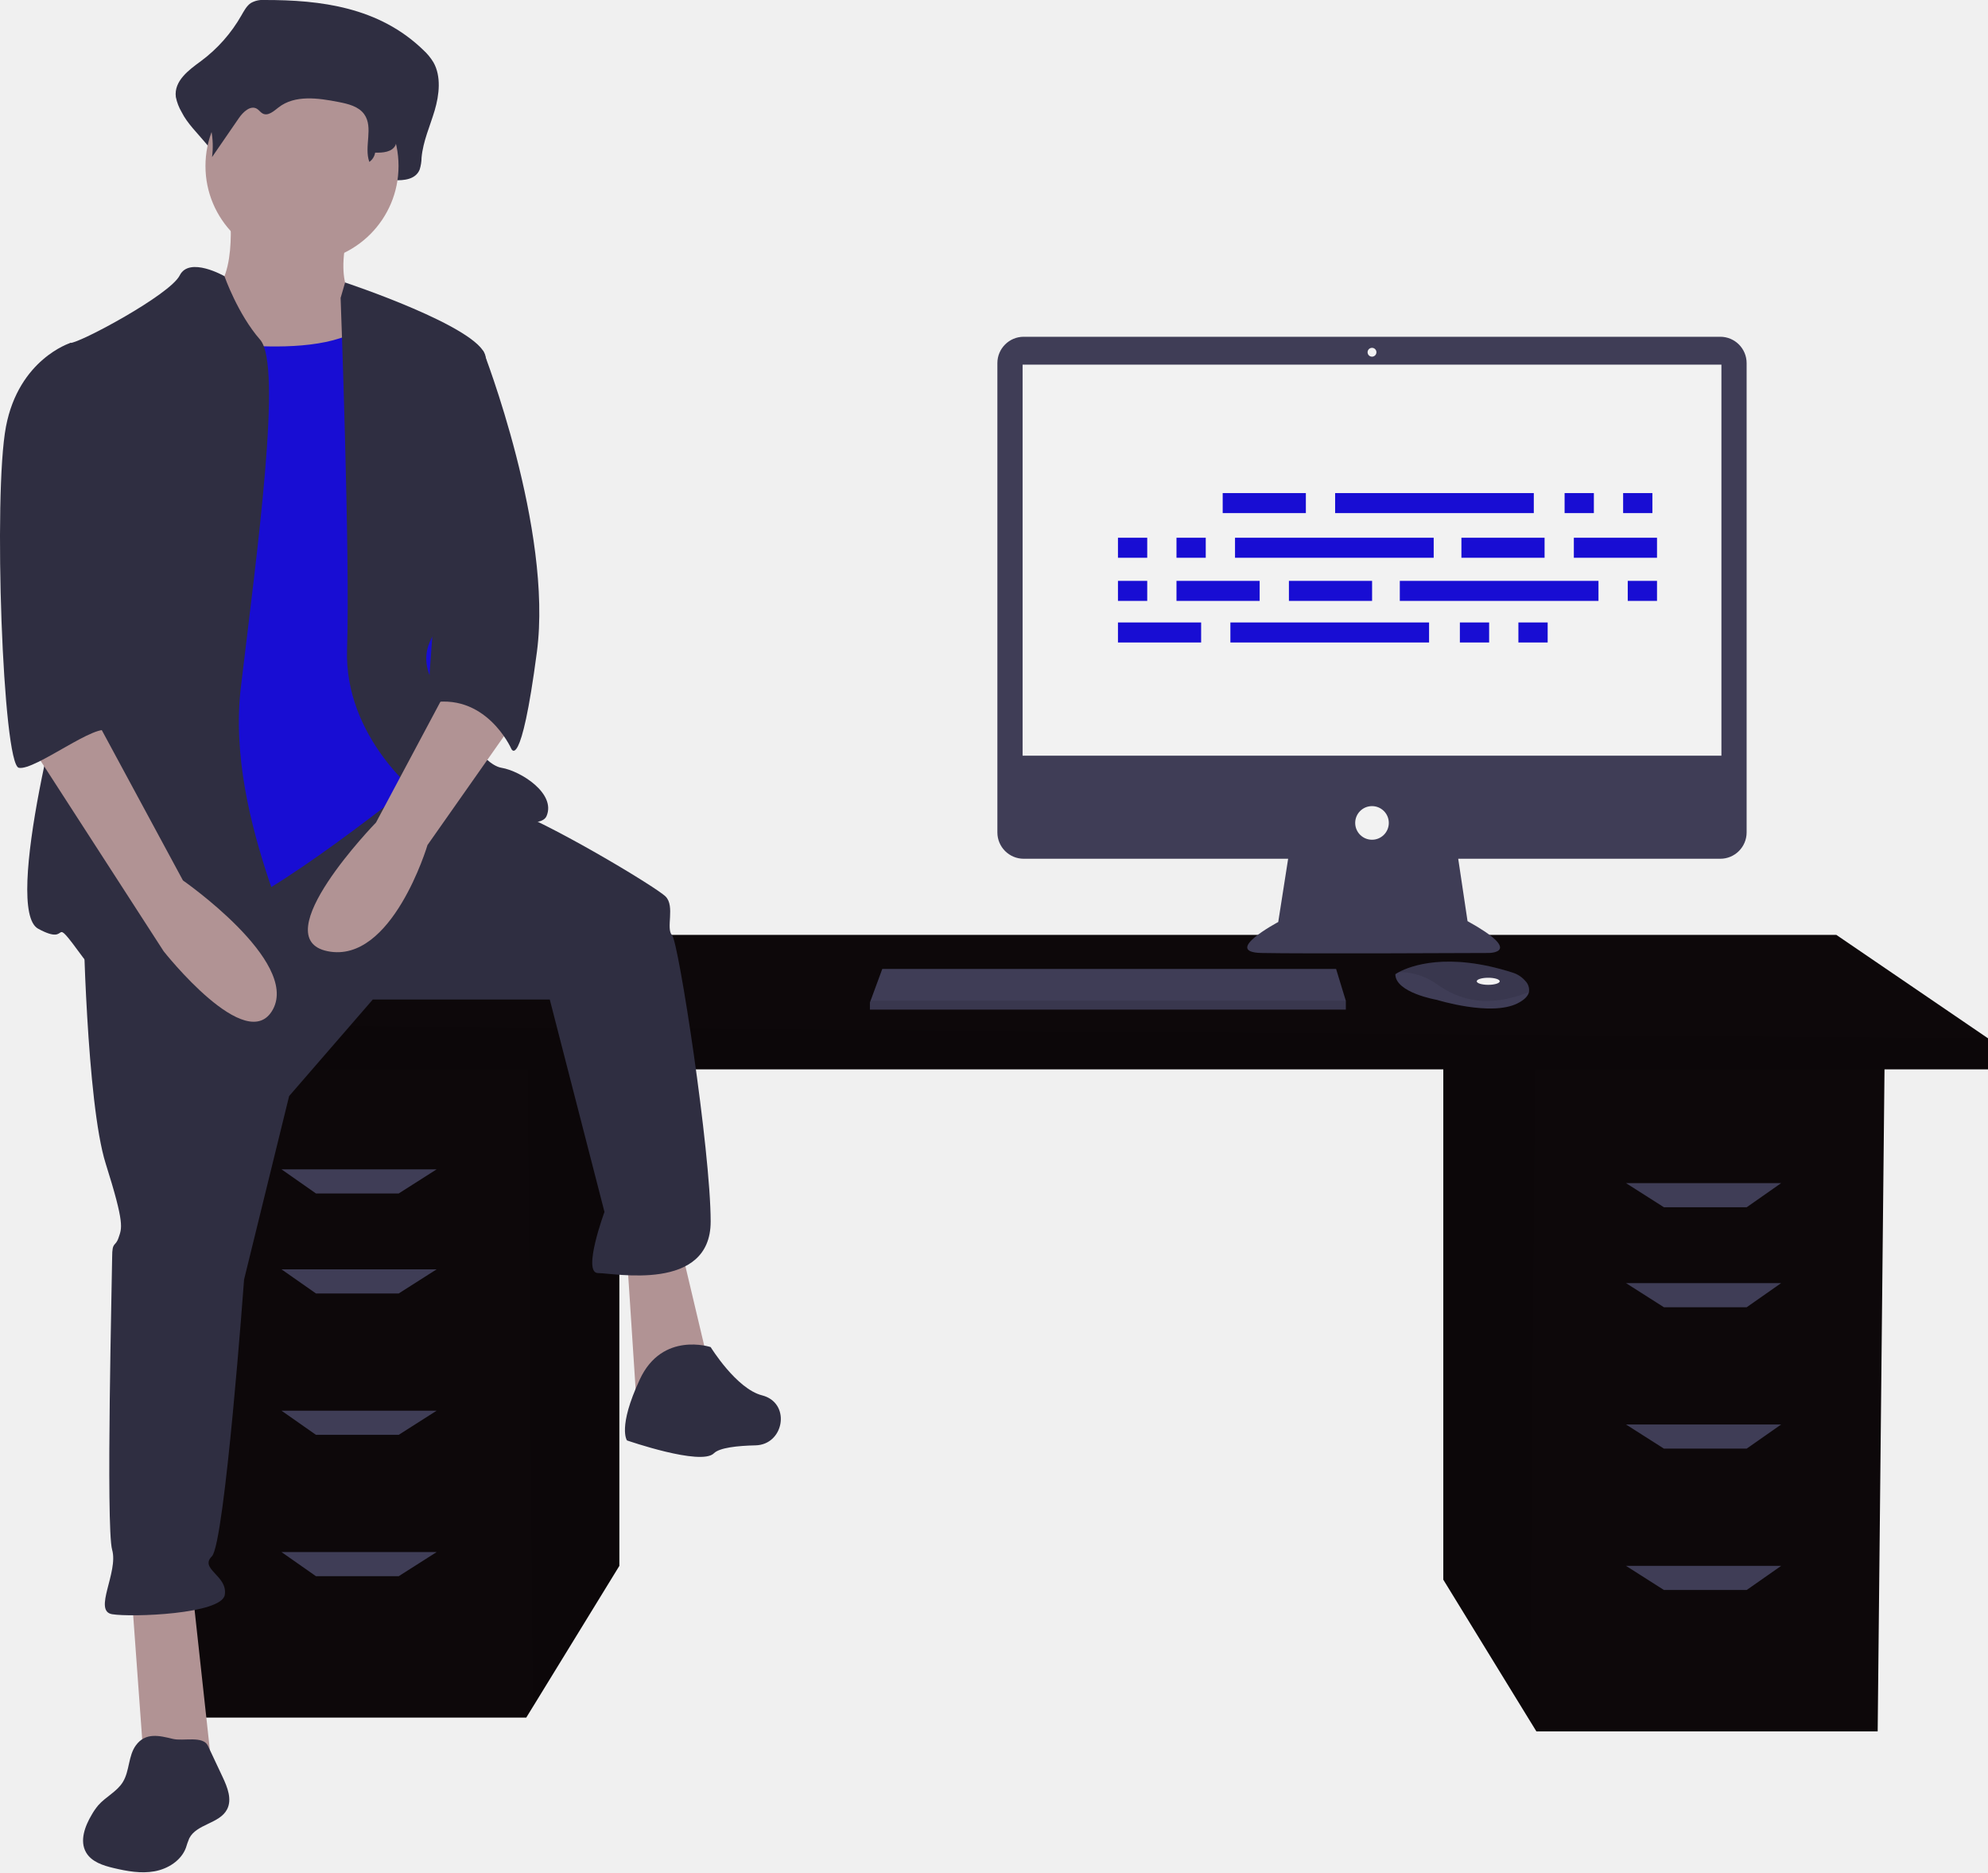
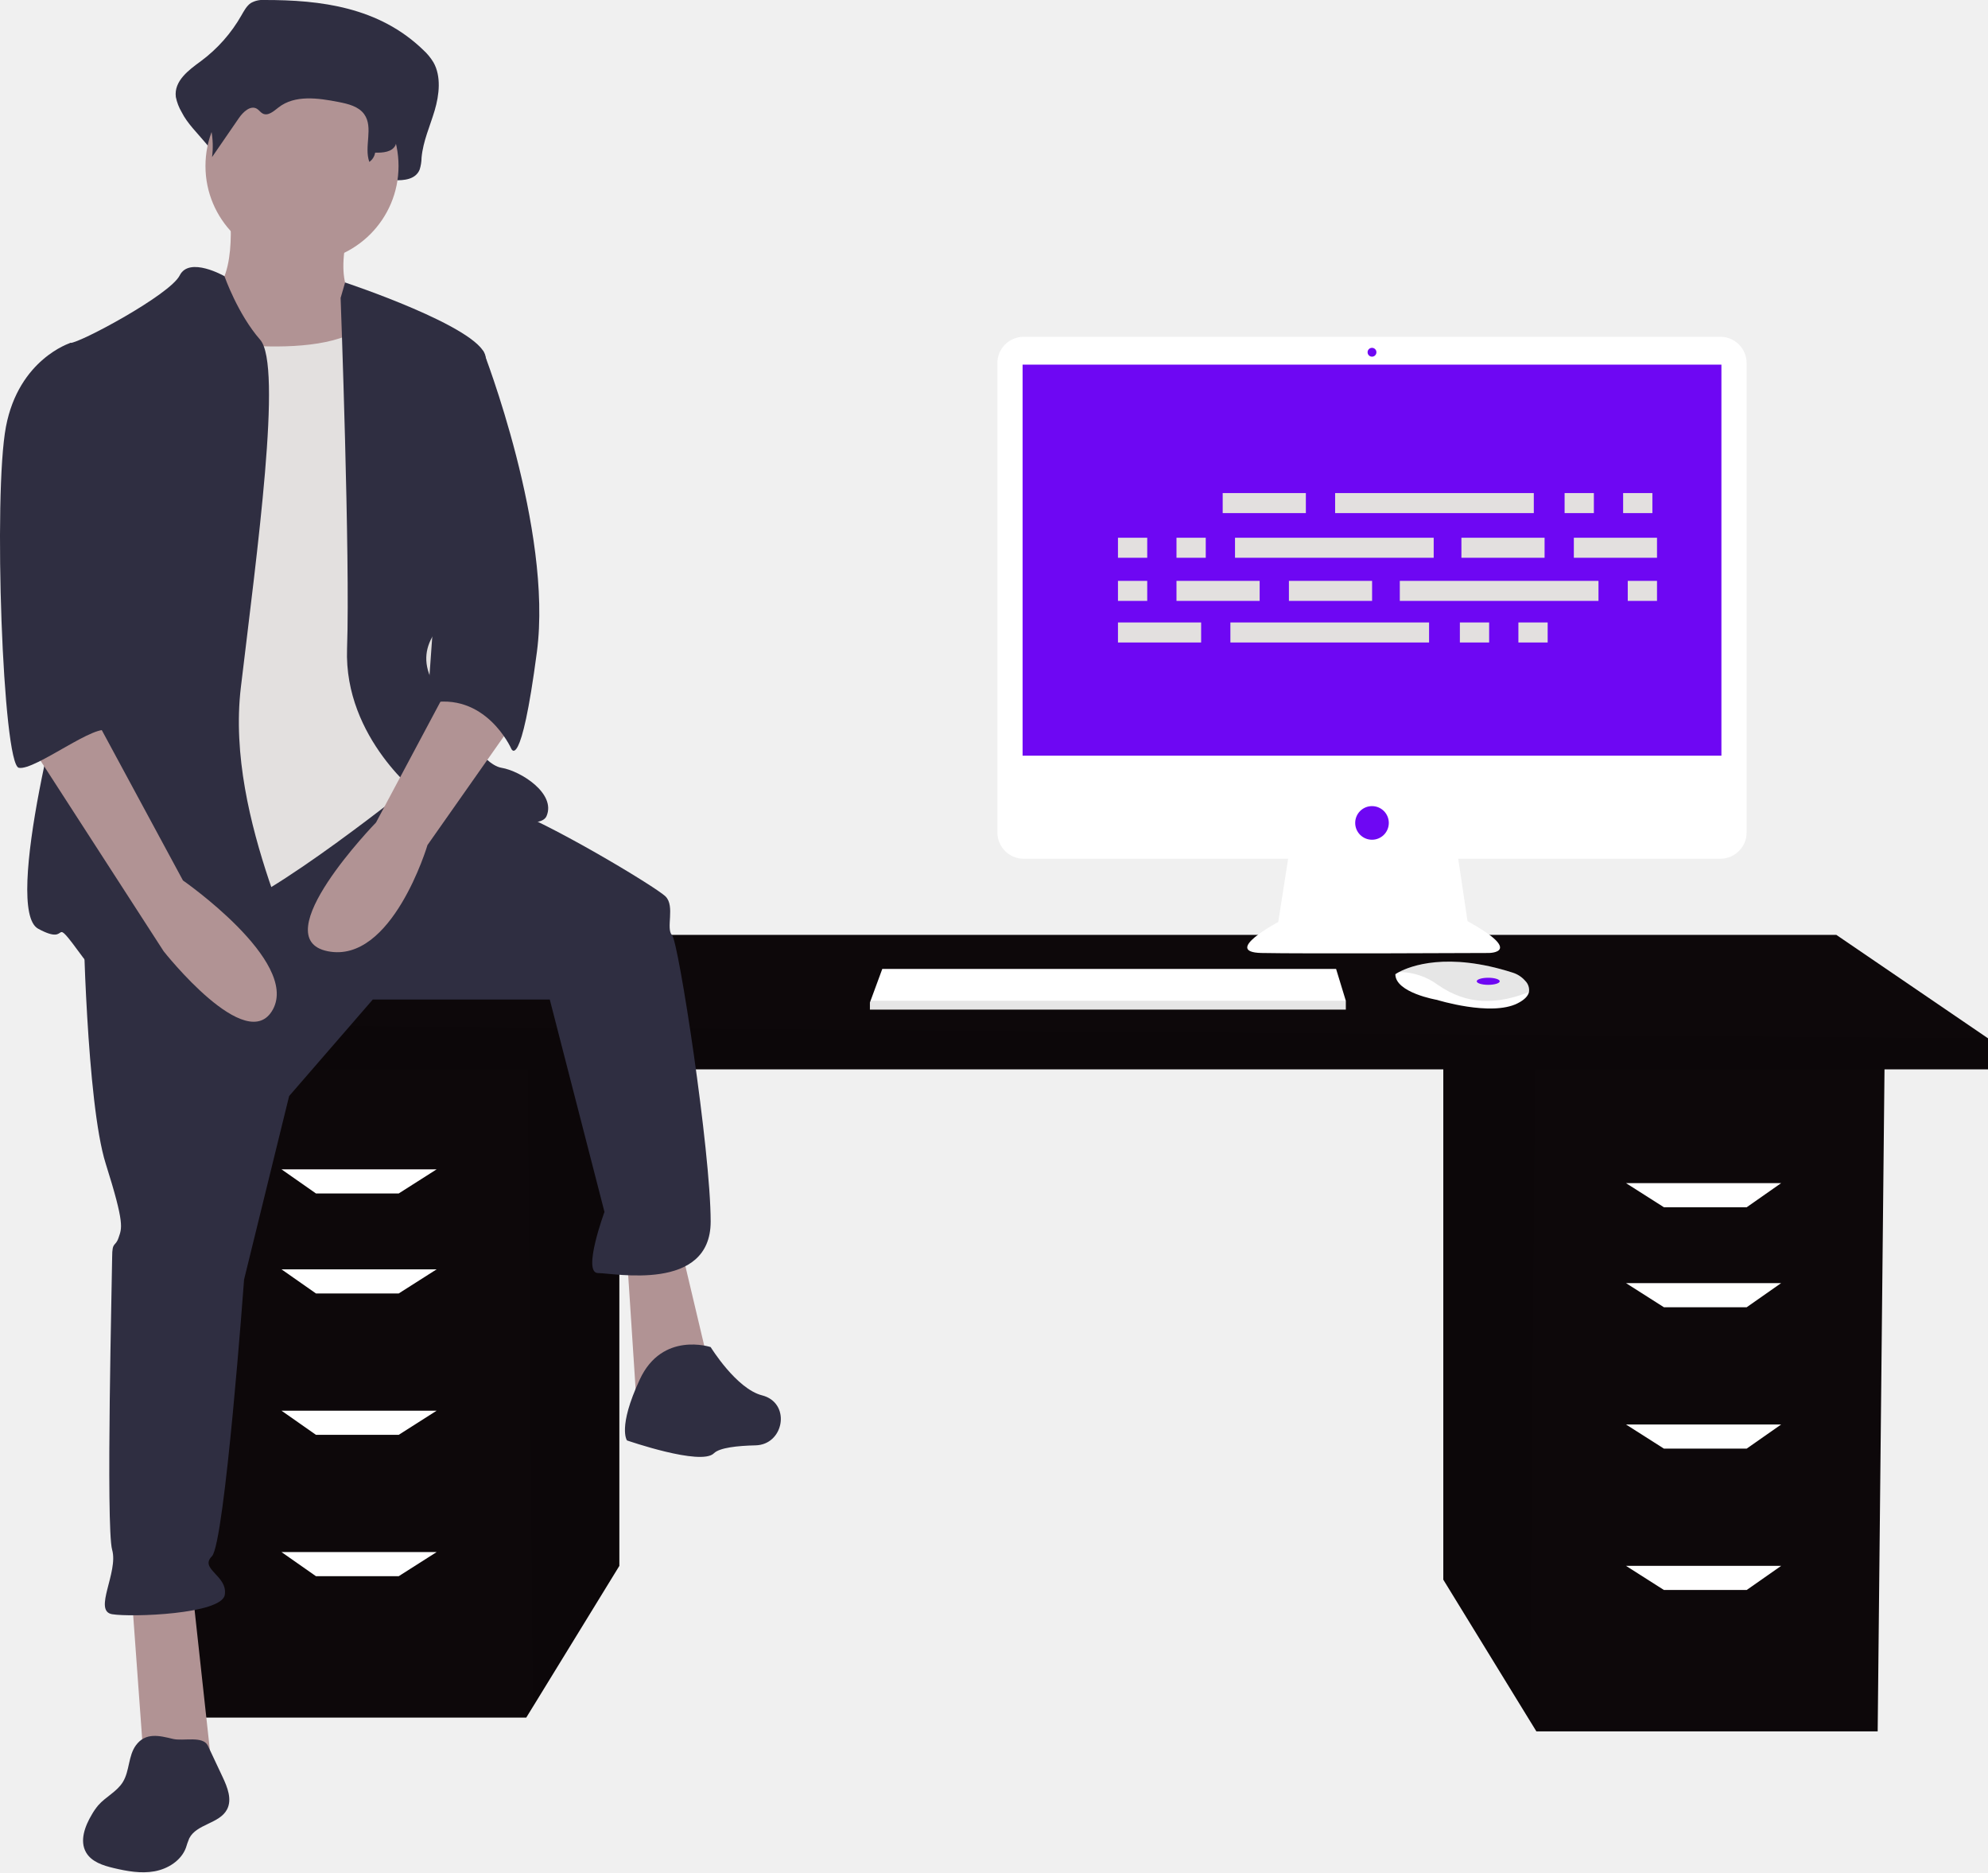
<svg xmlns="http://www.w3.org/2000/svg" data-name="Layer 1" width="711.188" height="669.683" viewBox="0 0 711.188 669.683">
  <polygon points="516.326 380.018 516.326 565.013 547.27 615.443 549.625 619.279 671.722 619.279 674.189 380.018 516.326 380.018" fill="#0D080A" />
  <polygon points="516.326 380.018 516.326 565.013 547.27 615.443 549.169 380.018 516.326 380.018" opacity="0.1" />
  <polygon points="221.566 375.084 221.566 560.08 190.622 610.51 188.267 614.345 66.17 614.345 63.703 375.084 221.566 375.084" fill="#0D080A" />
  <polygon points="221.566 375.084 221.566 560.08 190.622 610.51 188.723 375.084 221.566 375.084" opacity="0.1" />
  <polygon points="711.188 371.385 711.188 382.484 47.67 382.484 47.67 366.451 109.335 334.385 656.923 334.385 711.188 371.385" fill="#0D080A" />
  <polygon points="711.188 371.385 711.188 382.484 47.67 382.484 47.67 366.451 711.188 371.385" opacity="0.1" />
-   <polygon points="142.635 426.883 113.035 426.883 100.702 418.25 156.201 418.25 142.635 426.883" fill="#3f3d56" />
-   <polygon points="142.635 462.649 113.035 462.649 100.702 454.016 156.201 454.016 142.635 462.649" fill="#3f3d56" />
-   <polygon points="142.635 513.215 113.035 513.215 100.702 504.581 156.201 504.581 142.635 513.215" fill="#3f3d56" />
-   <polygon points="142.635 563.78 113.035 563.78 100.702 555.147 156.201 555.147 142.635 563.78" fill="#3f3d56" />
-   <polygon points="595.257 431.816 624.857 431.816 637.19 423.183 581.691 423.183 595.257 431.816" fill="#3f3d56" />
-   <polygon points="595.257 467.582 624.857 467.582 637.19 458.949 581.691 458.949 595.257 467.582" fill="#3f3d56" />
-   <polygon points="595.257 518.148 624.857 518.148 637.19 509.515 581.691 509.515 595.257 518.148" fill="#3f3d56" />
-   <polygon points="595.257 568.713 624.857 568.713 637.19 560.08 581.691 560.08 595.257 568.713" fill="#3f3d56" />
-   <path d="M859.82,235.615H610.634a9.423,9.423,0,0,0-9.424,9.424V412.897a9.423,9.423,0,0,0,9.424,9.424h94.593l-3.544,22.626s-20.253,10.759-6.013,11.076,81.328,0,81.328,0,12.974,0-7.595-11.392l-3.334-22.31h93.75a9.423,9.423,0,0,0,9.424-9.424V245.039A9.423,9.423,0,0,0,859.82,235.615Z" transform="translate(-244.406 -115.1587)" fill="#3f3d56" />
-   <rect x="365.823" y="130.424" width="249.996" height="139.871" fill="#f2f2f2" />
-   <circle cx="490.821" cy="125.994" r="1.582" fill="#f2f2f2" />
-   <circle cx="490.821" cy="294.346" r="6.013" fill="#f2f2f2" />
-   <polygon points="481.452 357.952 481.452 361.117 311.202 361.117 311.202 358.585 311.436 357.952 315.632 346.56 477.971 346.56 481.452 357.952" fill="#3f3d56" />
-   <path d="M791.376,470.013c-.31,1.326-1.481,2.725-4.127,4.047-9.493,4.747-28.797-1.266-28.797-1.266s-14.873-2.532-14.873-9.177a11.866,11.866,0,0,1,1.304-.775c3.991-2.112,17.225-7.322,40.691.221a9.786,9.786,0,0,1,4.46,2.923A4.667,4.667,0,0,1,791.376,470.013Z" transform="translate(-244.406 -115.1587)" fill="#3f3d56" />
+   <polygon points="142.635 426.883 113.035 426.883 100.702 418.25 156.201 418.25 142.635 426.883" fill="#FFFFFF" />
+   <polygon points="142.635 462.649 113.035 462.649 100.702 454.016 156.201 454.016 142.635 462.649" fill="#FFFFFF" />
+   <polygon points="142.635 513.215 113.035 513.215 100.702 504.581 156.201 504.581 142.635 513.215" fill="#FFFFFF" />
+   <polygon points="142.635 563.78 113.035 563.78 100.702 555.147 156.201 555.147 142.635 563.78" fill="#FFFFFF" />
+   <polygon points="595.257 431.816 624.857 431.816 637.19 423.183 581.691 423.183 595.257 431.816" fill="#FFFFFF" />
+   <polygon points="595.257 467.582 624.857 467.582 637.19 458.949 581.691 458.949 595.257 467.582" fill="#FFFFFF" />
+   <polygon points="595.257 518.148 624.857 518.148 637.19 509.515 581.691 509.515 595.257 518.148" fill="#FFFFFF" />
+   <polygon points="595.257 568.713 624.857 568.713 637.19 560.08 581.691 560.08 595.257 568.713" fill="#FFFFFF" />
+   <path d="M859.82,235.615H610.634a9.423,9.423,0,0,0-9.424,9.424V412.897a9.423,9.423,0,0,0,9.424,9.424h94.593l-3.544,22.626s-20.253,10.759-6.013,11.076,81.328,0,81.328,0,12.974,0-7.595-11.392l-3.334-22.31h93.75a9.423,9.423,0,0,0,9.424-9.424V245.039A9.423,9.423,0,0,0,859.82,235.615Z" transform="translate(-244.406 -115.1587)" fill="#FFFFFF" />
+   <rect x="365.823" y="130.424" width="249.996" height="139.871" fill="#6E07F3" />
+   <circle cx="490.821" cy="125.994" r="1.582" fill="#6E07F3" />
+   <circle cx="490.821" cy="294.346" r="6.013" fill="#6E07F3" />
+   <polygon points="481.452 357.952 481.452 361.117 311.202 361.117 311.202 358.585 311.436 357.952 315.632 346.56 477.971 346.56 481.452 357.952" fill="#FFFFFF" />
+   <path d="M791.376,470.013c-.31,1.326-1.481,2.725-4.127,4.047-9.493,4.747-28.797-1.266-28.797-1.266s-14.873-2.532-14.873-9.177a11.866,11.866,0,0,1,1.304-.775c3.991-2.112,17.225-7.322,40.691.221a9.786,9.786,0,0,1,4.46,2.923A4.667,4.667,0,0,1,791.376,470.013Z" transform="translate(-244.406 -115.1587)" fill="#FFFFFF" />
  <path d="M791.376,470.013c-11.62,4.452-21.977,4.785-32.607-2.598a23.343,23.343,0,0,0-13.886-4.573c3.991-2.112,17.225-7.322,40.691.221a9.786,9.786,0,0,1,4.46,2.923A4.667,4.667,0,0,1,791.376,470.013Z" transform="translate(-244.406 -115.1587)" opacity="0.1" />
-   <ellipse cx="532.4" cy="350.99" rx="4.114" ry="1.266" fill="#f2f2f2" />
+   <ellipse cx="532.4" cy="350.99" rx="4.114" ry="1.266" fill="#6E07F3" />
  <polygon points="481.452 357.952 481.452 361.117 311.202 361.117 311.202 358.585 311.436 357.952 481.452 357.952" opacity="0.1" />
  <path d="M339.068,115.159a8.554,8.554,0,0,0-4.961,1.108c-1.476,1.011-2.406,2.782-3.356,4.429a52.986,52.986,0,0,1-14.434,16.305c-4.289,3.142-9.742,7.06-9.008,12.853a17.372,17.372,0,0,0,2.091,5.426c3.957,7.987,14.754,14.159,13.692,23.273,3.931-6.581-1.327-9.835,2.604-16.416,1.872-3.134,5.124-6.672,7.951-4.704.946.659,1.568,1.841,2.553,2.419,2.351,1.38,4.853-1.258,6.934-3.126,7.177-6.443,17.383-4.755,26.314-2.747,4.216.948,8.847,2.191,11.34,6.221,3.277,5.298-3.113,11.02-4.728,17.01a3.264,3.264,0,0,0,3.503,4.062c2.68-.264,5.854-.481,6.013-1.657,3.372.12,7.503-.262,8.947-3.772a14.762,14.762,0,0,0,.693-4.293c.53-5.897,3.033-11.277,4.691-16.89s2.379-12.191-.419-17.167a19.864,19.864,0,0,0-3.666-4.456C379.94,117.67,359.063,115.136,339.068,115.159Z" transform="translate(-244.406 -115.1587)" fill="#2f2e41" />
  <path d="M326.544,190.064s3.453,28.778-9.209,31.081,11.511,41.441,11.511,41.441l57.557,6.907-13.814-46.045s-9.209-3.453-3.453-26.476S326.544,190.064,326.544,190.064Z" transform="translate(-244.406 -115.1587)" fill="#B19394" />
  <polygon points="47.028 569.318 51.633 632.631 75.806 632.631 68.9 569.318 47.028 569.318" fill="#B19394" />
  <polygon points="224.303 449.6 227.756 502.552 254.233 491.041 243.872 447.298 224.303 449.6" fill="#B19394" />
  <path d="M274.167,442.738s1.151,66.766,8.058,88.637,5.756,23.023,4.605,26.476-2.302,1.151-2.302,6.907-2.302,96.695,0,104.753-6.907,21.872,0,23.023,39.139,0,40.29-6.907-9.209-9.209-4.605-13.814,11.511-98.998,11.511-98.998l16.116-65.615,29.93-34.534H441.082l19.569,75.975s-8.058,21.872-2.302,21.872,40.29,6.907,40.29-18.418S487.127,451.947,484.825,449.645s1.151-10.36-2.302-13.814-43.743-27.627-58.708-32.232S387.857,393.515,387.857,393.515Z" transform="translate(-244.406 -115.1587)" fill="#2f2e41" />
  <path d="M498.639,596.991s-17.267-5.756-25.325,11.511-4.605,21.872-4.605,21.872,26.476,9.209,31.081,4.605c2.003-2.003,8.365-2.699,14.913-2.846,9.973-.224,12.626-14.333,3.207-17.619q-.421-.147-.853-.255C507.848,611.955,498.639,596.991,498.639,596.991Z" transform="translate(-244.406 -115.1587)" fill="#2f2e41" />
  <circle cx="108.038" cy="59.365" r="34.534" fill="#B19394" />
-   <path d="M307.55,235.534s56.406,11.511,70.219-6.907,19.569,51.801,19.569,51.801l6.907,73.673-10.36,40.29s-54.103,43.743-71.37,47.197-43.743,5.756-43.743,5.756,8.058-127.776,8.058-130.078S307.55,235.534,307.55,235.534Z" transform="translate(-244.406 -115.1587)" fill="#180DD3" />
+   <path d="M307.55,235.534s56.406,11.511,70.219-6.907,19.569,51.801,19.569,51.801l6.907,73.673-10.36,40.29s-54.103,43.743-71.37,47.197-43.743,5.756-43.743,5.756,8.058-127.776,8.058-130.078S307.55,235.534,307.55,235.534Z" transform="translate(-244.406 -115.1587)" fill="#E3E0DF" />
  <path d="M324.704,213.945s-12.55-7.189-16.003-.282S273.016,237.836,269.562,237.836s6.907,95.544,2.302,107.056S245.389,440.436,258.051,447.343s3.453-6.907,16.116,10.36,74.824,17.267,78.277,10.36-27.627-58.708-21.872-107.056,14.965-115.114,6.907-124.323S324.704,213.945,324.704,213.945Z" transform="translate(-244.406 -115.1587)" fill="#2f2e41" />
  <path d="M366.258,221.72l1.603-5.518s47.895,15.878,50.198,26.238,1.151,82.882-6.907,88.637-19.569,14.965-11.511,28.778,17.267,28.778,24.174,29.93,19.569,9.209,16.116,17.267-44.894-6.907-44.894-6.907-27.627-20.72-26.476-52.952S366.258,221.72,366.258,221.72Z" transform="translate(-244.406 -115.1587)" fill="#2f2e41" />
  <path d="M406.548,357.554l-27.627,51.801s-40.29,41.441-17.267,46.045,35.685-37.987,35.685-37.987l29.93-42.592Z" transform="translate(-244.406 -115.1587)" fill="#B19394" />
  <path d="M340.75,124.195a7.838,7.838,0,0,0-4.039.783,9.413,9.413,0,0,0-2.732,3.131,39.773,39.773,0,0,1-11.75,11.524c-3.491,2.221-7.93,4.99-7.333,9.084a11.359,11.359,0,0,0,1.702,3.835,30.163,30.163,0,0,1,3.665,18.801l9.6-13.954c1.524-2.215,4.171-4.715,6.472-3.324.77.466,1.276,1.301,2.078,1.71,1.914.975,3.95-.889,5.644-2.21,5.842-4.554,14.15-3.361,21.421-1.942,3.432.67,7.202,1.549,9.231,4.397,3.372,4.733-.149,11.572,1.819,17.04a5.023,5.023,0,0,0,2.079-3.317c2.745.085,6.107-.185,7.283-2.666a9.188,9.188,0,0,0,.564-3.034c.432-4.168,2.469-7.971,3.819-11.938s1.937-8.616-.341-12.133a14.681,14.681,0,0,0-2.984-3.149C374.022,125.97,357.027,124.178,340.75,124.195Z" transform="translate(-244.406 -115.1587)" fill="#2f2e41" />
  <path d="M406.548,237.836l10.725,2.847s24.96,63.919,19.204,107.662-9.209,34.534-9.209,34.534-9.209-20.72-29.93-16.116Z" transform="translate(-244.406 -115.1587)" fill="#2f2e41" />
  <path d="M293.029,739.422c-2.776,3.772-2.219,9.165-4.678,13.151-2.131,3.455-6.148,5.267-8.814,8.329a22.326,22.326,0,0,0-2.266,3.26c-2.473,4.143-4.483,9.452-2.048,13.616,1.959,3.35,6.078,4.66,9.855,5.552,4.774,1.128,9.734,2.031,14.564,1.169s9.549-3.819,11.271-8.412a32.5,32.5,0,0,1,1.205-3.401c2.617-5.153,10.827-5.209,13.506-10.33,1.875-3.584.151-7.916-1.571-11.576l-5.261-11.177c-1.746-3.709-8.824-1.576-12.513-2.465C301.465,735.978,296.491,734.701,293.029,739.422Z" transform="translate(-244.406 -115.1587)" fill="#2f2e41" />
  <path d="M254.598,380.577l48.348,74.824s29.93,37.987,39.139,20.72-32.232-46.045-32.232-46.045L278.772,372.519Z" transform="translate(-244.406 -115.1587)" fill="#B19394" />
  <path d="M278.772,240.138,269.562,237.836s-18.418,5.756-23.023,29.93-1.151,120.869,4.605,122.02,28.427-16.837,32.056-13.023-7.882-15.756-4.429-26.116S278.772,240.138,278.772,240.138Z" transform="translate(-244.406 -115.1587)" fill="#2f2e41" />
  <g id="f3c2397c-d780-4cc6-97d8-1503d8277a2c" data-name="Group 13">
-     <rect id="ad41612f-86f7-46b2-a964-3a5da7bcf3cf" data-name="Rectangle 55" x="437.407" y="176.363" width="29.752" height="7.163" fill="#180DD3" />
-     <rect id="b9a0b375-cc2a-4c59-8850-661af54e4f62" data-name="Rectangle 56" x="559.722" y="176.363" width="10.468" height="7.163" fill="#180DD3" />
-     <rect id="e174c2ab-9bc5-41ec-b37c-b06fbf8a9878" data-name="Rectangle 57" x="580.659" y="176.363" width="10.468" height="7.163" fill="#180DD3" />
-     <rect id="ba2479ac-4c7d-43b4-a028-73b1e20e4002" data-name="Rectangle 58" x="477.628" y="176.363" width="71.075" height="7.163" fill="#180DD3" />
-     <rect id="ac60ef86-00f2-480b-8171-28b6fdfc1958" data-name="Rectangle 59" x="399.941" y="222.644" width="29.752" height="7.163" fill="#180DD3" />
-     <rect id="b3d8298d-cd65-487a-8b19-4cee946356e7" data-name="Rectangle 60" x="522.256" y="222.644" width="10.468" height="7.163" fill="#180DD3" />
-     <rect id="ed27f15f-f0c4-4569-8330-a6688f8e356c" data-name="Rectangle 61" x="543.193" y="222.644" width="10.468" height="7.163" fill="#180DD3" />
-     <rect id="f685c005-adaf-4d60-acda-005b037d82a6" data-name="Rectangle 62" x="440.162" y="222.644" width="71.075" height="7.163" fill="#180DD3" />
-     <rect id="eca7c7fc-83f8-48ca-a588-6606db47af3f" data-name="Rectangle 63" x="522.807" y="192.341" width="29.752" height="7.163" fill="#180DD3" />
-     <rect id="a71b5b2f-f8b9-481d-a301-5e3357e5fe42" data-name="Rectangle 64" x="563.028" y="192.341" width="29.752" height="7.163" fill="#180DD3" />
-     <rect id="abb3a25a-f854-41fc-8391-e6ad9fbe2417" data-name="Rectangle 66" x="399.941" y="192.341" width="10.468" height="7.163" fill="#180DD3" />
-     <rect id="add2b425-b775-4eb5-9c25-8c4c14f957c9" data-name="Rectangle 67" x="420.878" y="192.341" width="10.468" height="7.163" fill="#180DD3" />
-     <rect id="b7159612-3b84-4b0b-a885-612eaab04c06" data-name="Rectangle 68" x="441.815" y="192.341" width="71.075" height="7.163" fill="#180DD3" />
-     <rect id="edfc7301-4de5-47dc-80e2-1ae2da982d6d" data-name="Rectangle 69" x="461.099" y="207.768" width="29.752" height="7.163" fill="#180DD3" />
-     <rect id="e1009f91-6275-4375-80fa-0d778e331fdc" data-name="Rectangle 70" x="420.878" y="207.768" width="29.752" height="7.163" fill="#180DD3" />
-     <rect id="a060fb9f-1f1a-4862-9a69-16dd49199e18" data-name="Rectangle 71" x="399.941" y="207.768" width="10.468" height="7.163" fill="#180DD3" />
-     <rect id="b6754d5f-104f-449c-b9a9-cf9ac82bf5fe" data-name="Rectangle 73" x="582.312" y="207.768" width="10.468" height="7.163" fill="#180DD3" />
-     <rect id="e6ed1ccd-2cfd-450f-a339-07df3a1ee6bb" data-name="Rectangle 74" x="500.768" y="207.768" width="71.075" height="7.163" fill="#180DD3" />
+     <rect id="ad41612f-86f7-46b2-a964-3a5da7bcf3cf" data-name="Rectangle 55" x="437.407" y="176.363" width="29.752" height="7.163" fill="#E3E0DF" />
+     <rect id="b9a0b375-cc2a-4c59-8850-661af54e4f62" data-name="Rectangle 56" x="559.722" y="176.363" width="10.468" height="7.163" fill="#E3E0DF" />
+     <rect id="e174c2ab-9bc5-41ec-b37c-b06fbf8a9878" data-name="Rectangle 57" x="580.659" y="176.363" width="10.468" height="7.163" fill="#E3E0DF" />
+     <rect id="ba2479ac-4c7d-43b4-a028-73b1e20e4002" data-name="Rectangle 58" x="477.628" y="176.363" width="71.075" height="7.163" fill="#E3E0DF" />
+     <rect id="ac60ef86-00f2-480b-8171-28b6fdfc1958" data-name="Rectangle 59" x="399.941" y="222.644" width="29.752" height="7.163" fill="#E3E0DF" />
+     <rect id="b3d8298d-cd65-487a-8b19-4cee946356e7" data-name="Rectangle 60" x="522.256" y="222.644" width="10.468" height="7.163" fill="#E3E0DF" />
+     <rect id="ed27f15f-f0c4-4569-8330-a6688f8e356c" data-name="Rectangle 61" x="543.193" y="222.644" width="10.468" height="7.163" fill="#E3E0DF" />
+     <rect id="f685c005-adaf-4d60-acda-005b037d82a6" data-name="Rectangle 62" x="440.162" y="222.644" width="71.075" height="7.163" fill="#E3E0DF" />
+     <rect id="eca7c7fc-83f8-48ca-a588-6606db47af3f" data-name="Rectangle 63" x="522.807" y="192.341" width="29.752" height="7.163" fill="#E3E0DF" />
+     <rect id="a71b5b2f-f8b9-481d-a301-5e3357e5fe42" data-name="Rectangle 64" x="563.028" y="192.341" width="29.752" height="7.163" fill="#E3E0DF" />
+     <rect id="abb3a25a-f854-41fc-8391-e6ad9fbe2417" data-name="Rectangle 66" x="399.941" y="192.341" width="10.468" height="7.163" fill="#E3E0DF" />
+     <rect id="add2b425-b775-4eb5-9c25-8c4c14f957c9" data-name="Rectangle 67" x="420.878" y="192.341" width="10.468" height="7.163" fill="#E3E0DF" />
+     <rect id="b7159612-3b84-4b0b-a885-612eaab04c06" data-name="Rectangle 68" x="441.815" y="192.341" width="71.075" height="7.163" fill="#E3E0DF" />
+     <rect id="edfc7301-4de5-47dc-80e2-1ae2da982d6d" data-name="Rectangle 69" x="461.099" y="207.768" width="29.752" height="7.163" fill="#E3E0DF" />
+     <rect id="e1009f91-6275-4375-80fa-0d778e331fdc" data-name="Rectangle 70" x="420.878" y="207.768" width="29.752" height="7.163" fill="#E3E0DF" />
+     <rect id="a060fb9f-1f1a-4862-9a69-16dd49199e18" data-name="Rectangle 71" x="399.941" y="207.768" width="10.468" height="7.163" fill="#E3E0DF" />
+     <rect id="b6754d5f-104f-449c-b9a9-cf9ac82bf5fe" data-name="Rectangle 73" x="582.312" y="207.768" width="10.468" height="7.163" fill="#E3E0DF" />
+     <rect id="e6ed1ccd-2cfd-450f-a339-07df3a1ee6bb" data-name="Rectangle 74" x="500.768" y="207.768" width="71.075" height="7.163" fill="#E3E0DF" />
  </g>
</svg>
